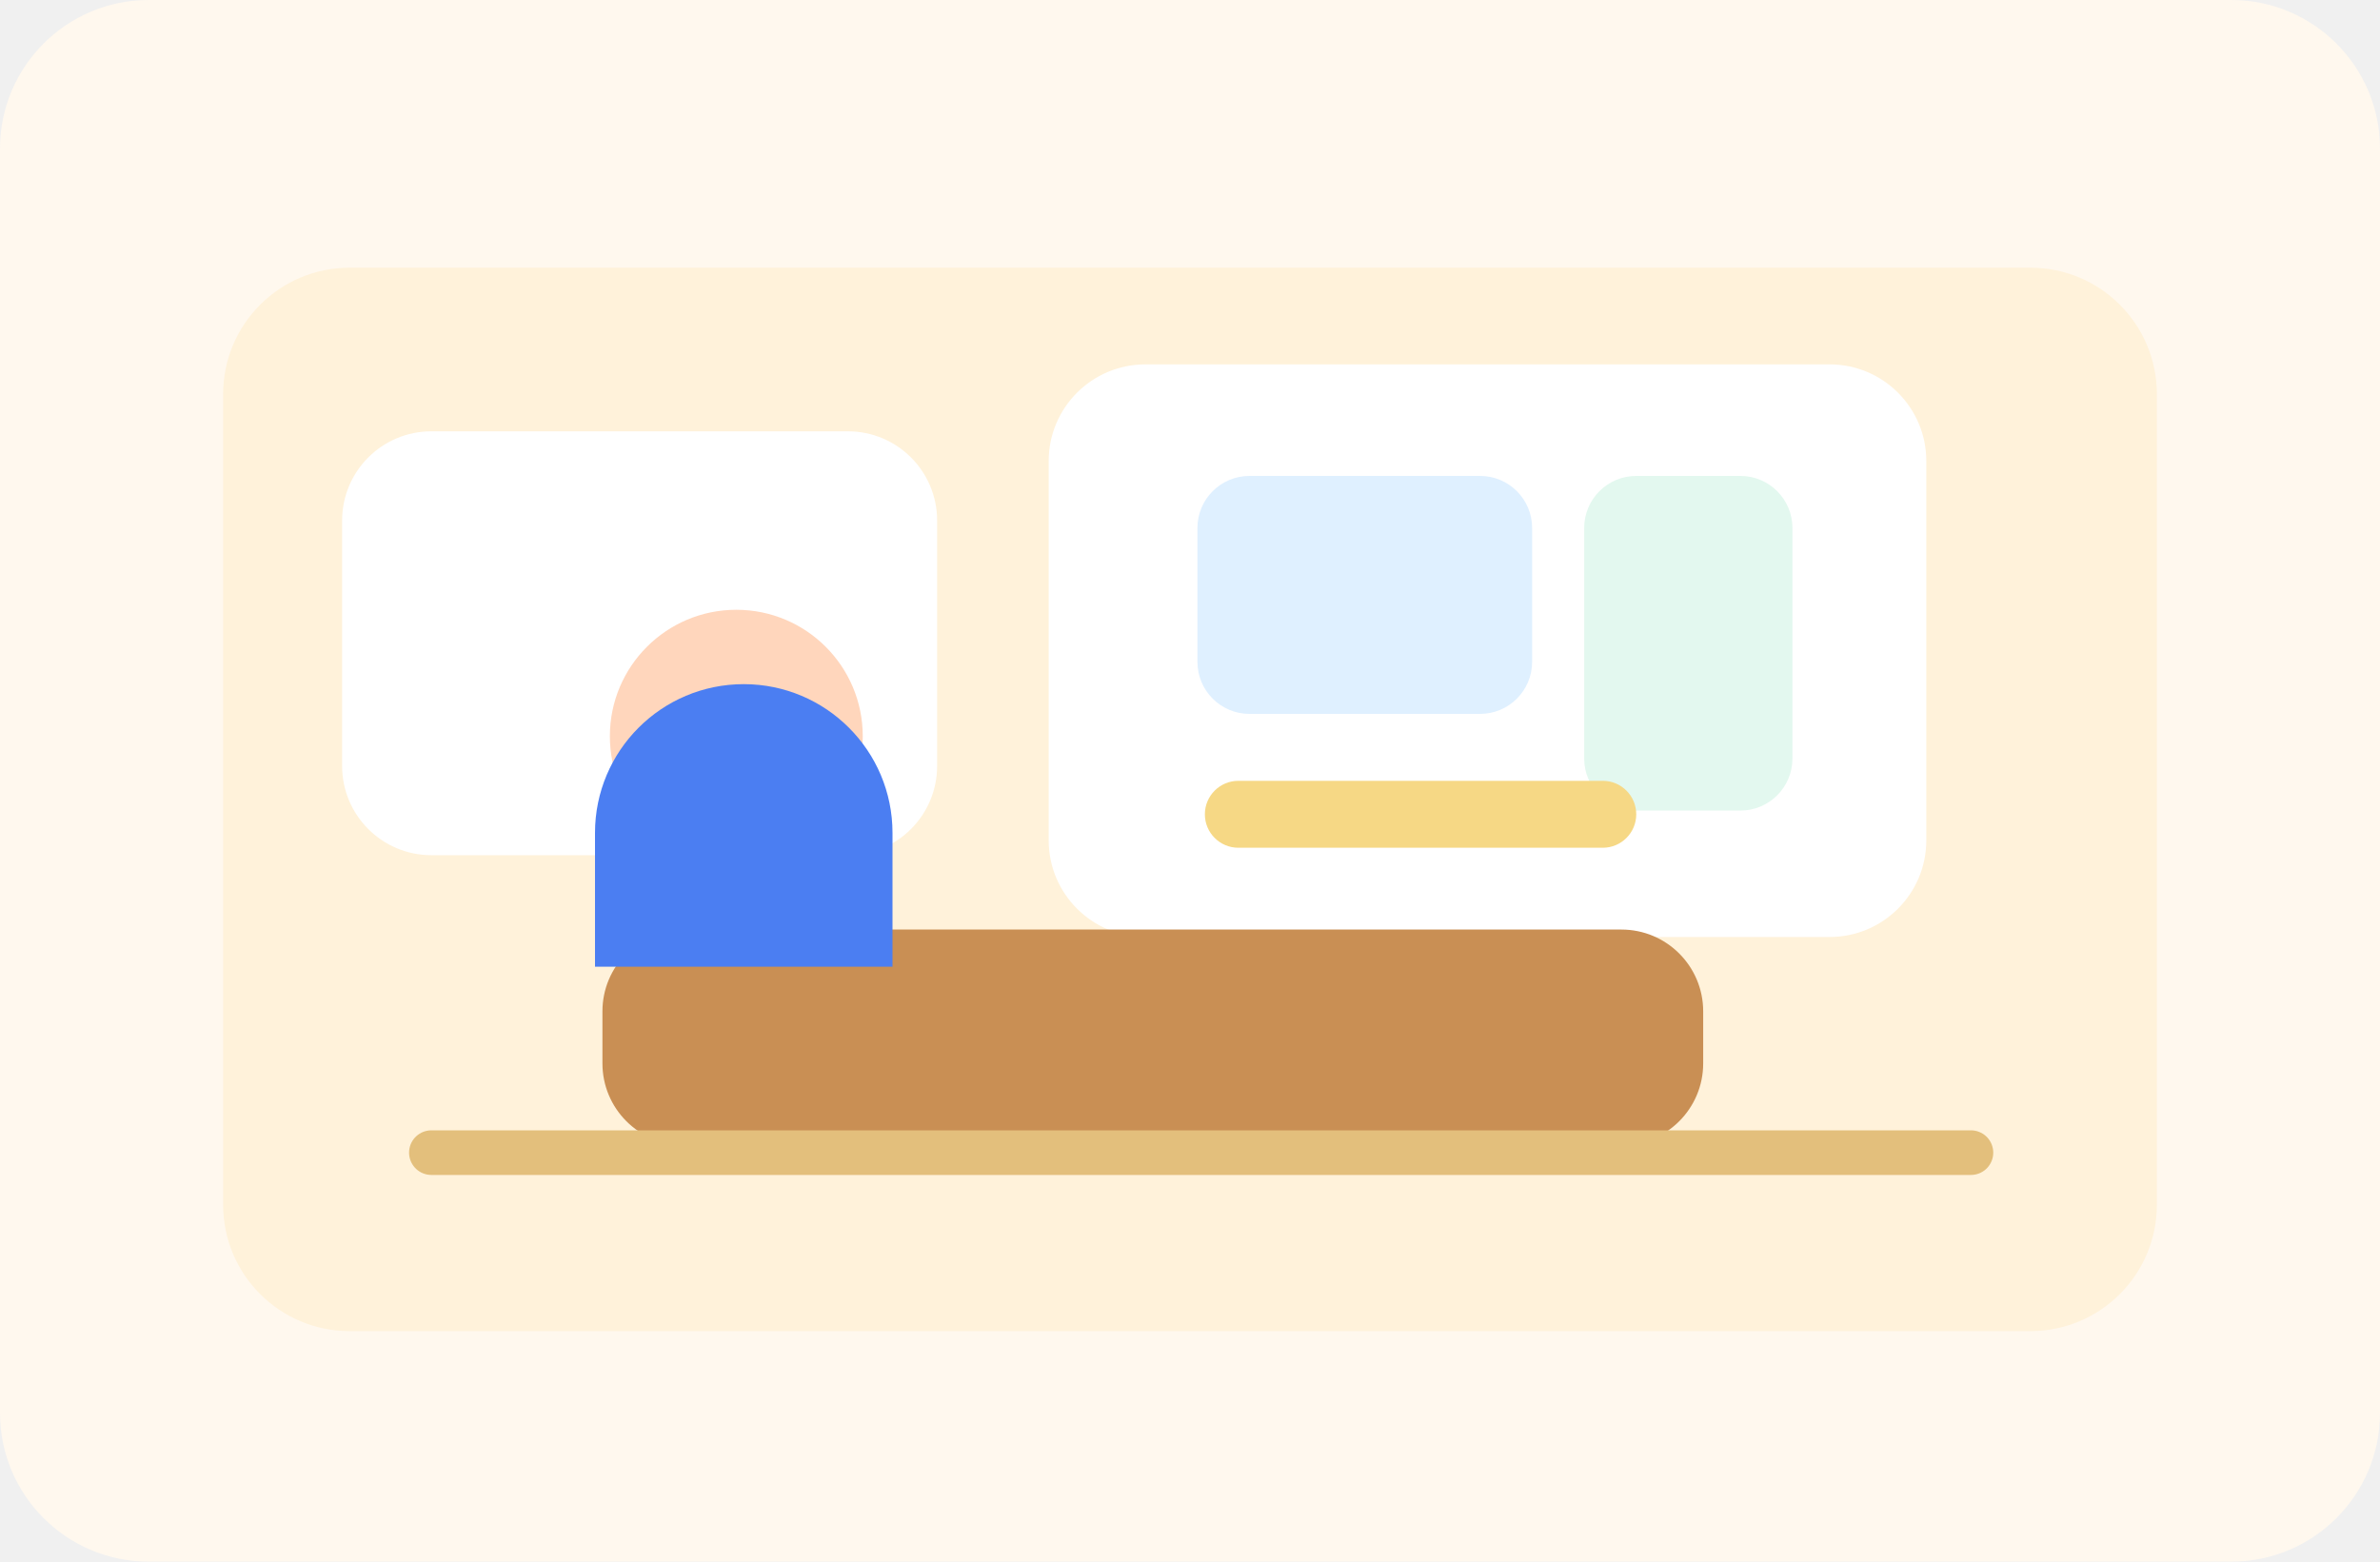
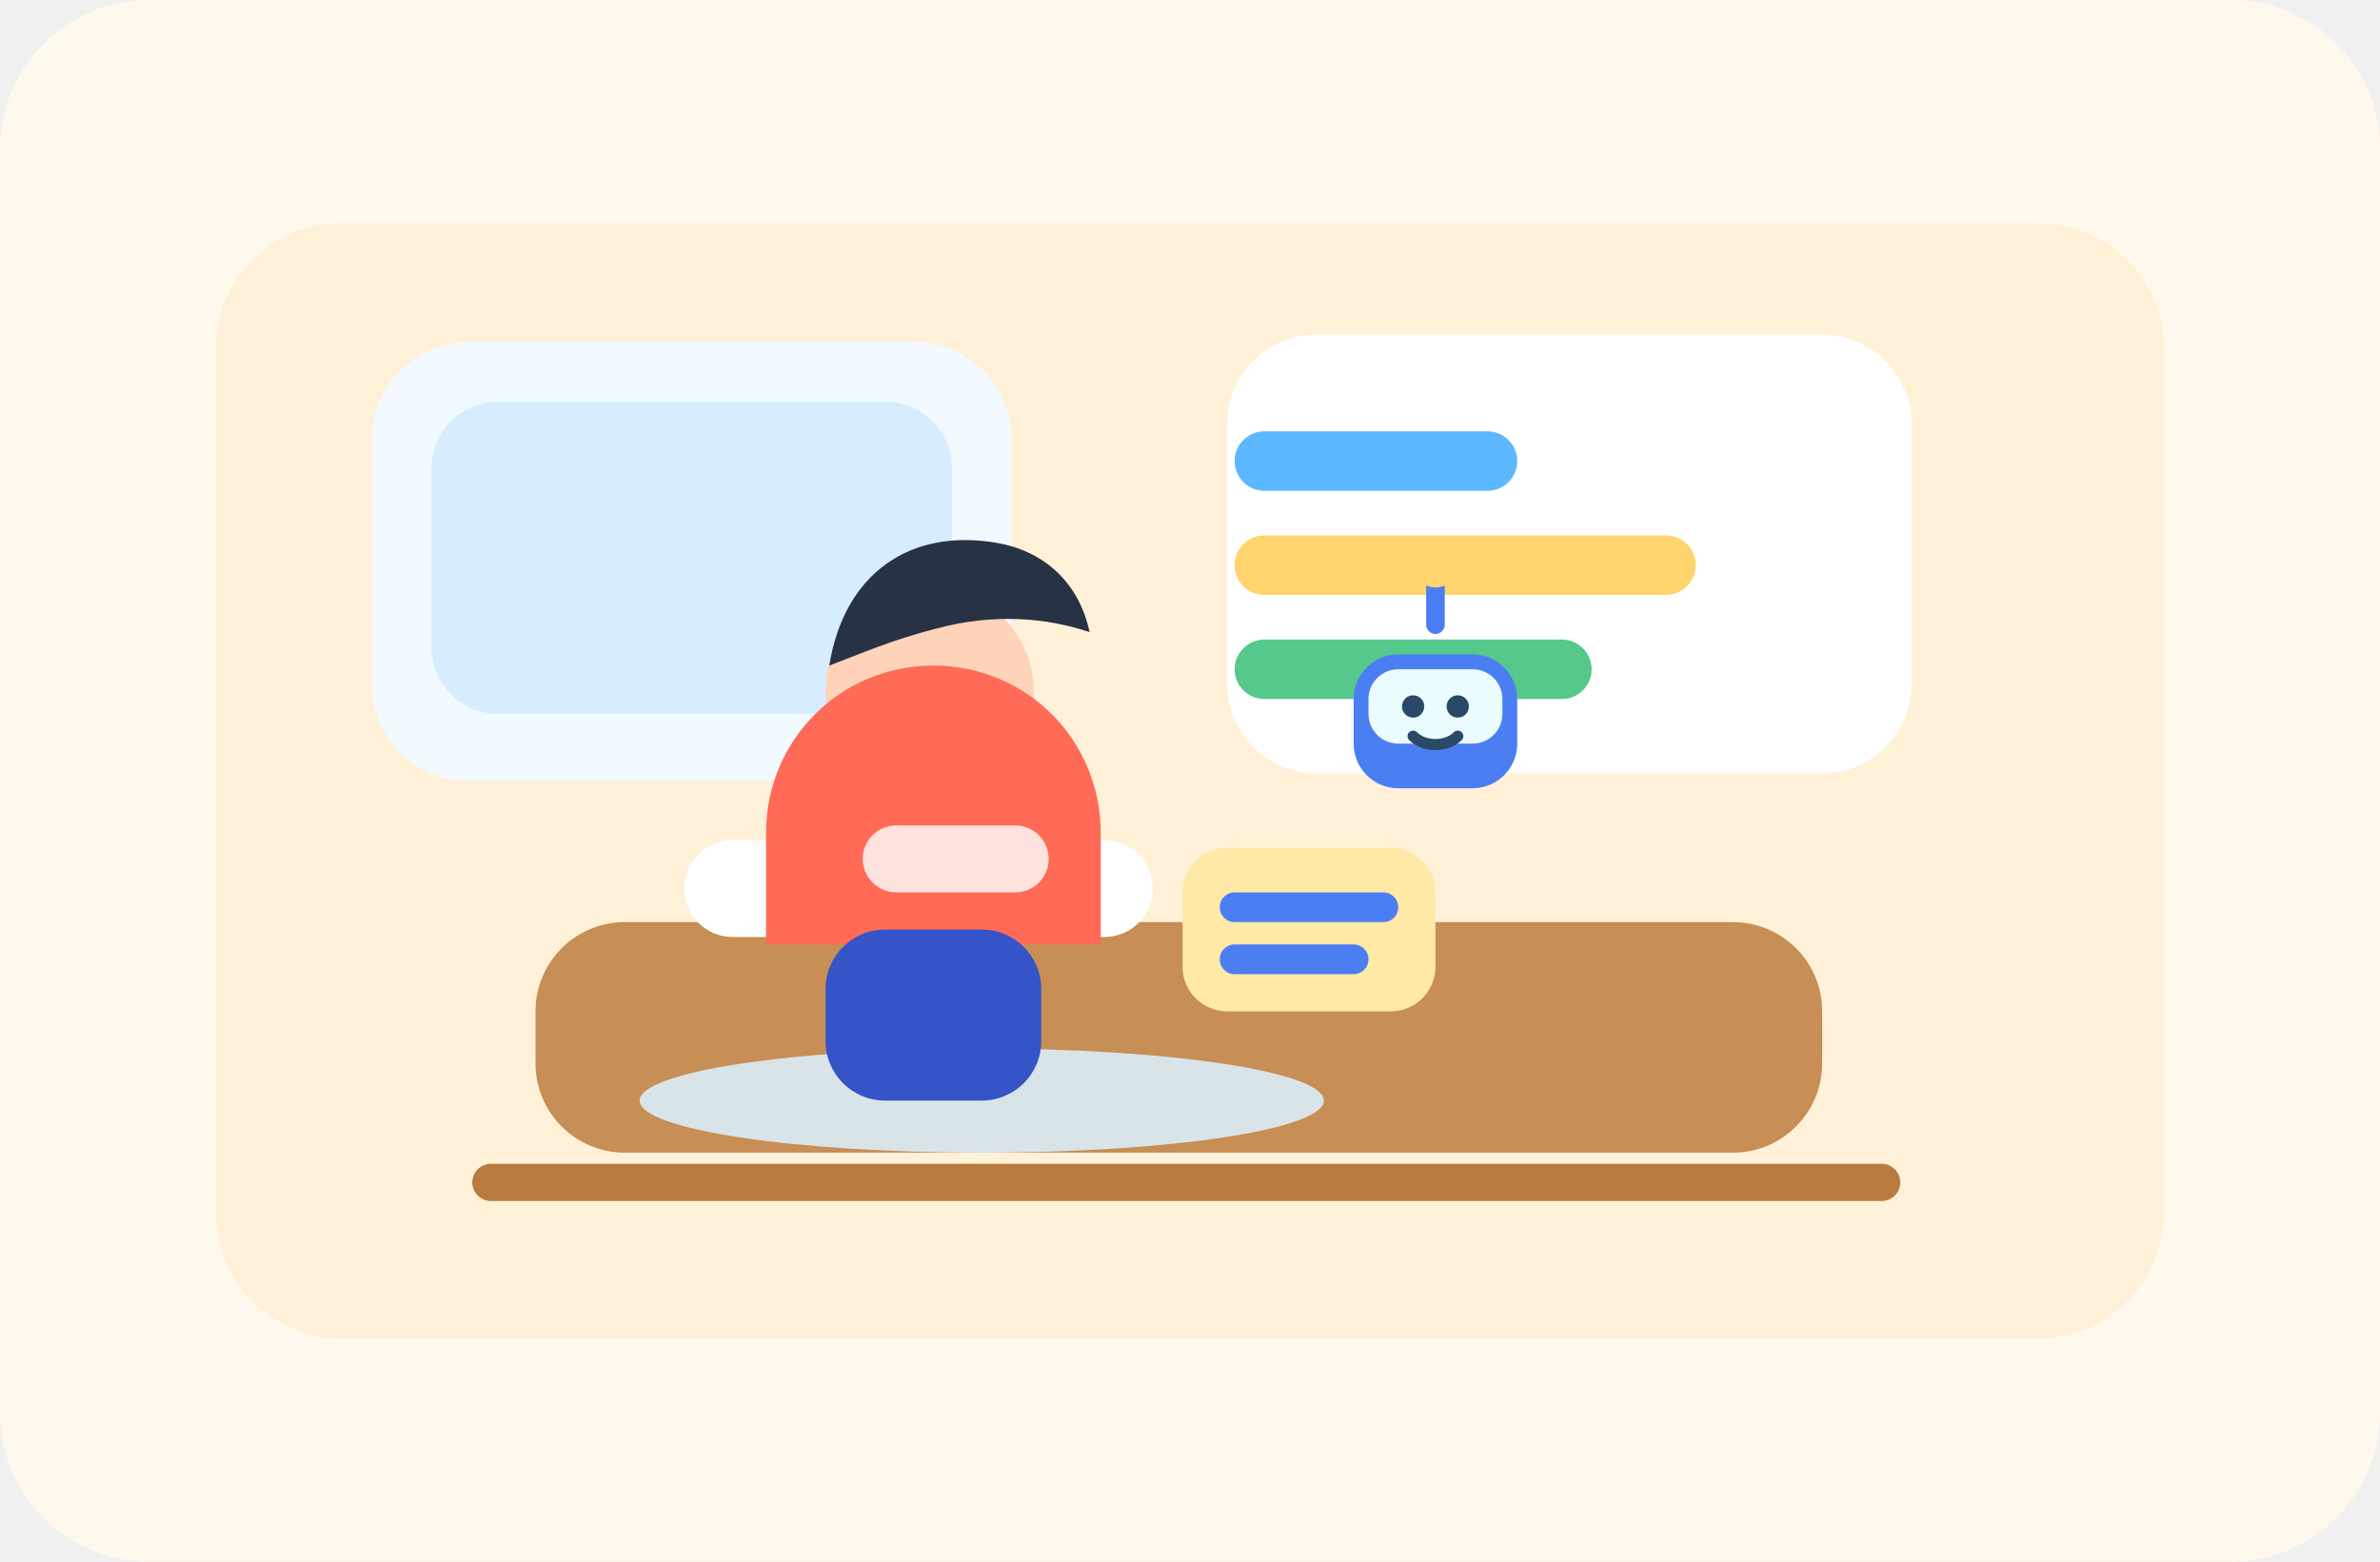
<svg xmlns="http://www.w3.org/2000/svg" width="640" height="420" viewBox="0 0 640 420" fill="none">
-   <rect width="640" height="420" rx="40" fill="#FFF8EE" />
-   <rect x="60" y="72" width="520" height="286" rx="34" fill="#FFF2DA" />
-   <rect x="92" y="116" width="160" height="114" rx="24" fill="#FFFFFF" />
-   <rect x="282" y="98" width="236" height="154" rx="26" fill="#FFFFFF" />
-   <rect x="162" y="250" width="296" height="58" rx="22" fill="#C98F54" />
-   <circle cx="198" cy="198" r="34" fill="#FFD6BC" />
-   <path d="M160 224C160 201.909 177.909 184 200 184C222.091 184 240 201.909 240 224V260H160V224Z" fill="#4B7EF2" />
-   <rect x="322" y="128" width="90" height="64" rx="14" fill="#DFF0FF" />
-   <rect x="426" y="128" width="56" height="90" rx="14" fill="#E3F8EF" />
-   <rect x="324" y="210" width="116" height="18" rx="9" fill="#F6D885" />
-   <path d="M116 310H530" stroke="#E3BF7C" stroke-width="12" stroke-linecap="round" />
+   <rect width="640" height="420" rx="40" fill="#FFF8EC" />
+   <rect x="58" y="60" width="524" height="300" rx="34" fill="#FFF1D8" />
+   <rect x="100" y="92" width="172" height="118" rx="26" fill="#F2F9FF" />
+   <rect x="116" y="108" width="140" height="84" rx="18" fill="#D7EDFF" />
+   <rect x="330" y="90" width="184" height="118" rx="24" fill="#FFFFFF" />
+   <rect x="144" y="248" width="346" height="62" rx="24" fill="#C78E55" />
+   <rect x="184" y="226" width="126" height="26" rx="13" fill="#FFFFFF" />
+   <rect x="332" y="116" width="76" height="16" rx="8" fill="#5CB8FF" />
+   <rect x="332" y="144" width="124" height="16" rx="8" fill="#FFD46C" />
+   <rect x="332" y="172" width="96" height="16" rx="8" fill="#55C98B" />
+   <g transform="translate(154 132)">
+     <ellipse cx="110" cy="164" rx="92" ry="14" fill="#D9E4E8" />
+     <circle cx="96" cy="54" r="28" fill="#FFD3B9" />
+     <path d="M69 47C73 22 91 10 114 14C126 16 136 24 139 38C127 34 113 33 98 37C86 40 77 44 69 47Z" fill="#273344" />
+     <circle cx="86" cy="56" r="3.5" fill="#273344" />
+     <circle cx="107" cy="56" r="3.5" fill="#273344" />
+     <path d="M88 69C94 74 101 74 107 69" stroke="#C56E57" stroke-width="4" stroke-linecap="round" />
+     <path d="M52 92C52 67 72 47 97 47C122 47 142 67 142 92V122H52V92Z" fill="#FF6B57" />
+     <rect x="68" y="118" width="58" height="46" rx="16" fill="#3554C7" />
+     <rect x="78" y="90" width="50" height="18" rx="9" fill="#FFFFFF" opacity="0.8" />
+     <rect x="210" y="44" width="44" height="36" rx="12" fill="#4C7EF3" />
+     <rect x="214" y="48" width="36" height="20" rx="8" fill="#EBFCFF" />
+     <circle cx="226" cy="58" r="3" fill="#294967" />
+     <circle cx="238" cy="58" r="3" fill="#294967" />
+     <path d="M226 66C229 69 235 69 238 66" stroke="#294967" stroke-width="3" stroke-linecap="round" />
+     <path d="M232 26V36" stroke="#4C7EF3" stroke-width="5" stroke-linecap="round" />
+     <circle cx="232" cy="20" r="6" fill="#FFD46C" />
+     <rect x="164" y="96" width="68" height="44" rx="12" fill="#FFE9A6" />
+     <path d="M178 112H218" stroke="#4C7EF3" stroke-width="8" stroke-linecap="round" />
+     <path d="M178 126H210" stroke="#4C7EF3" stroke-width="8" stroke-linecap="round" />
+   </g>
+   <path d="M132 318H506" stroke="#B77B3F" stroke-width="10" stroke-linecap="round" />
</svg>
